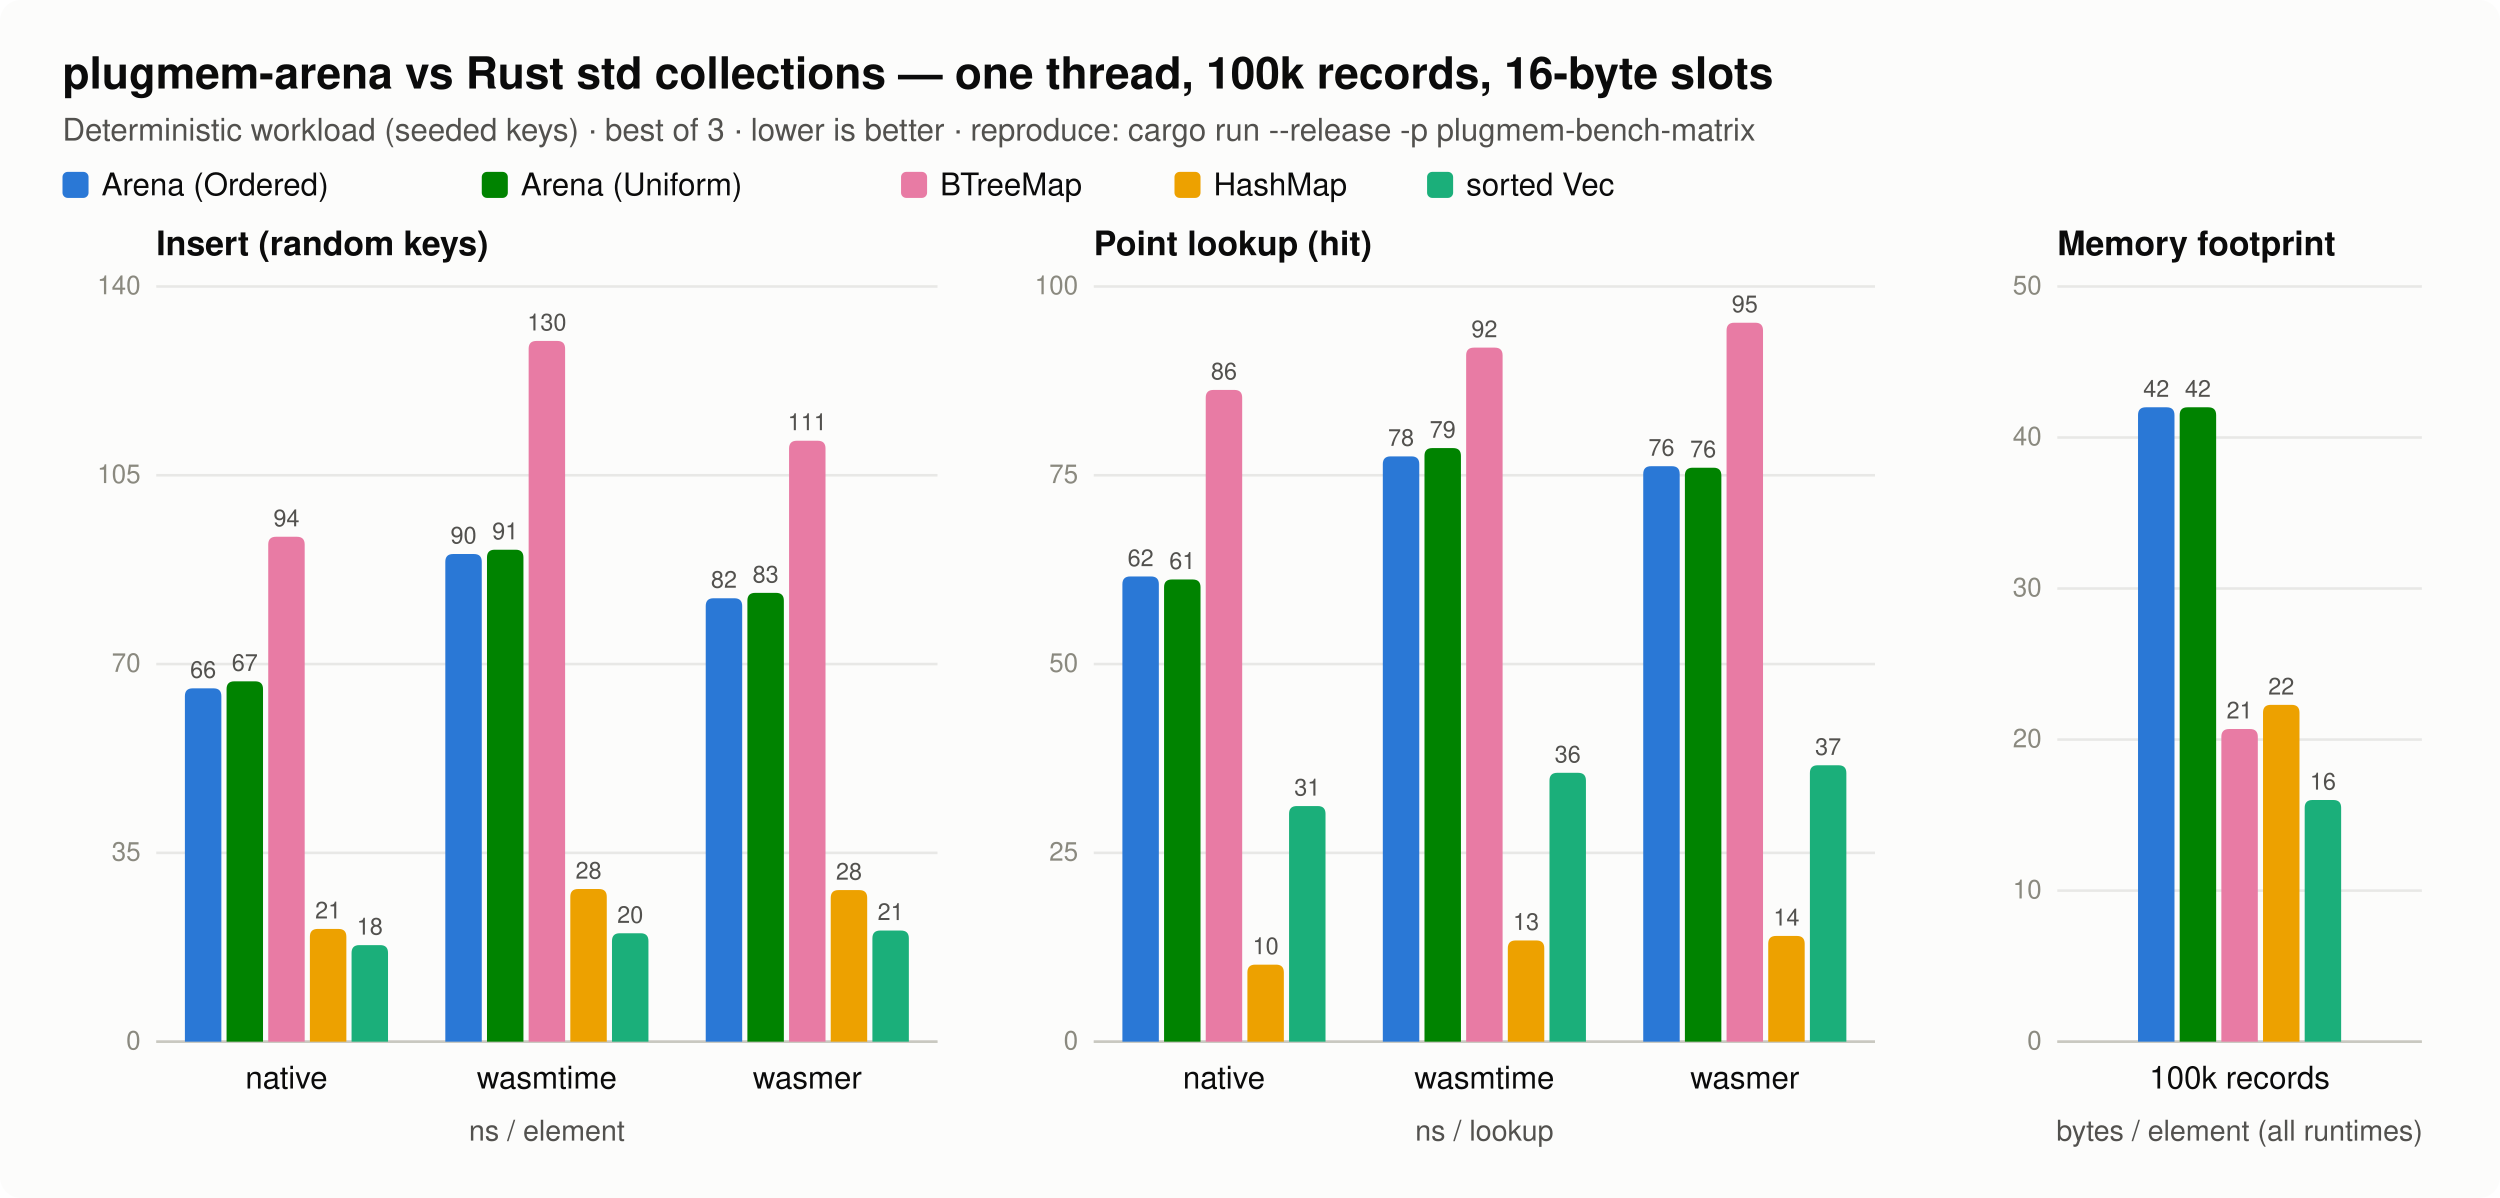
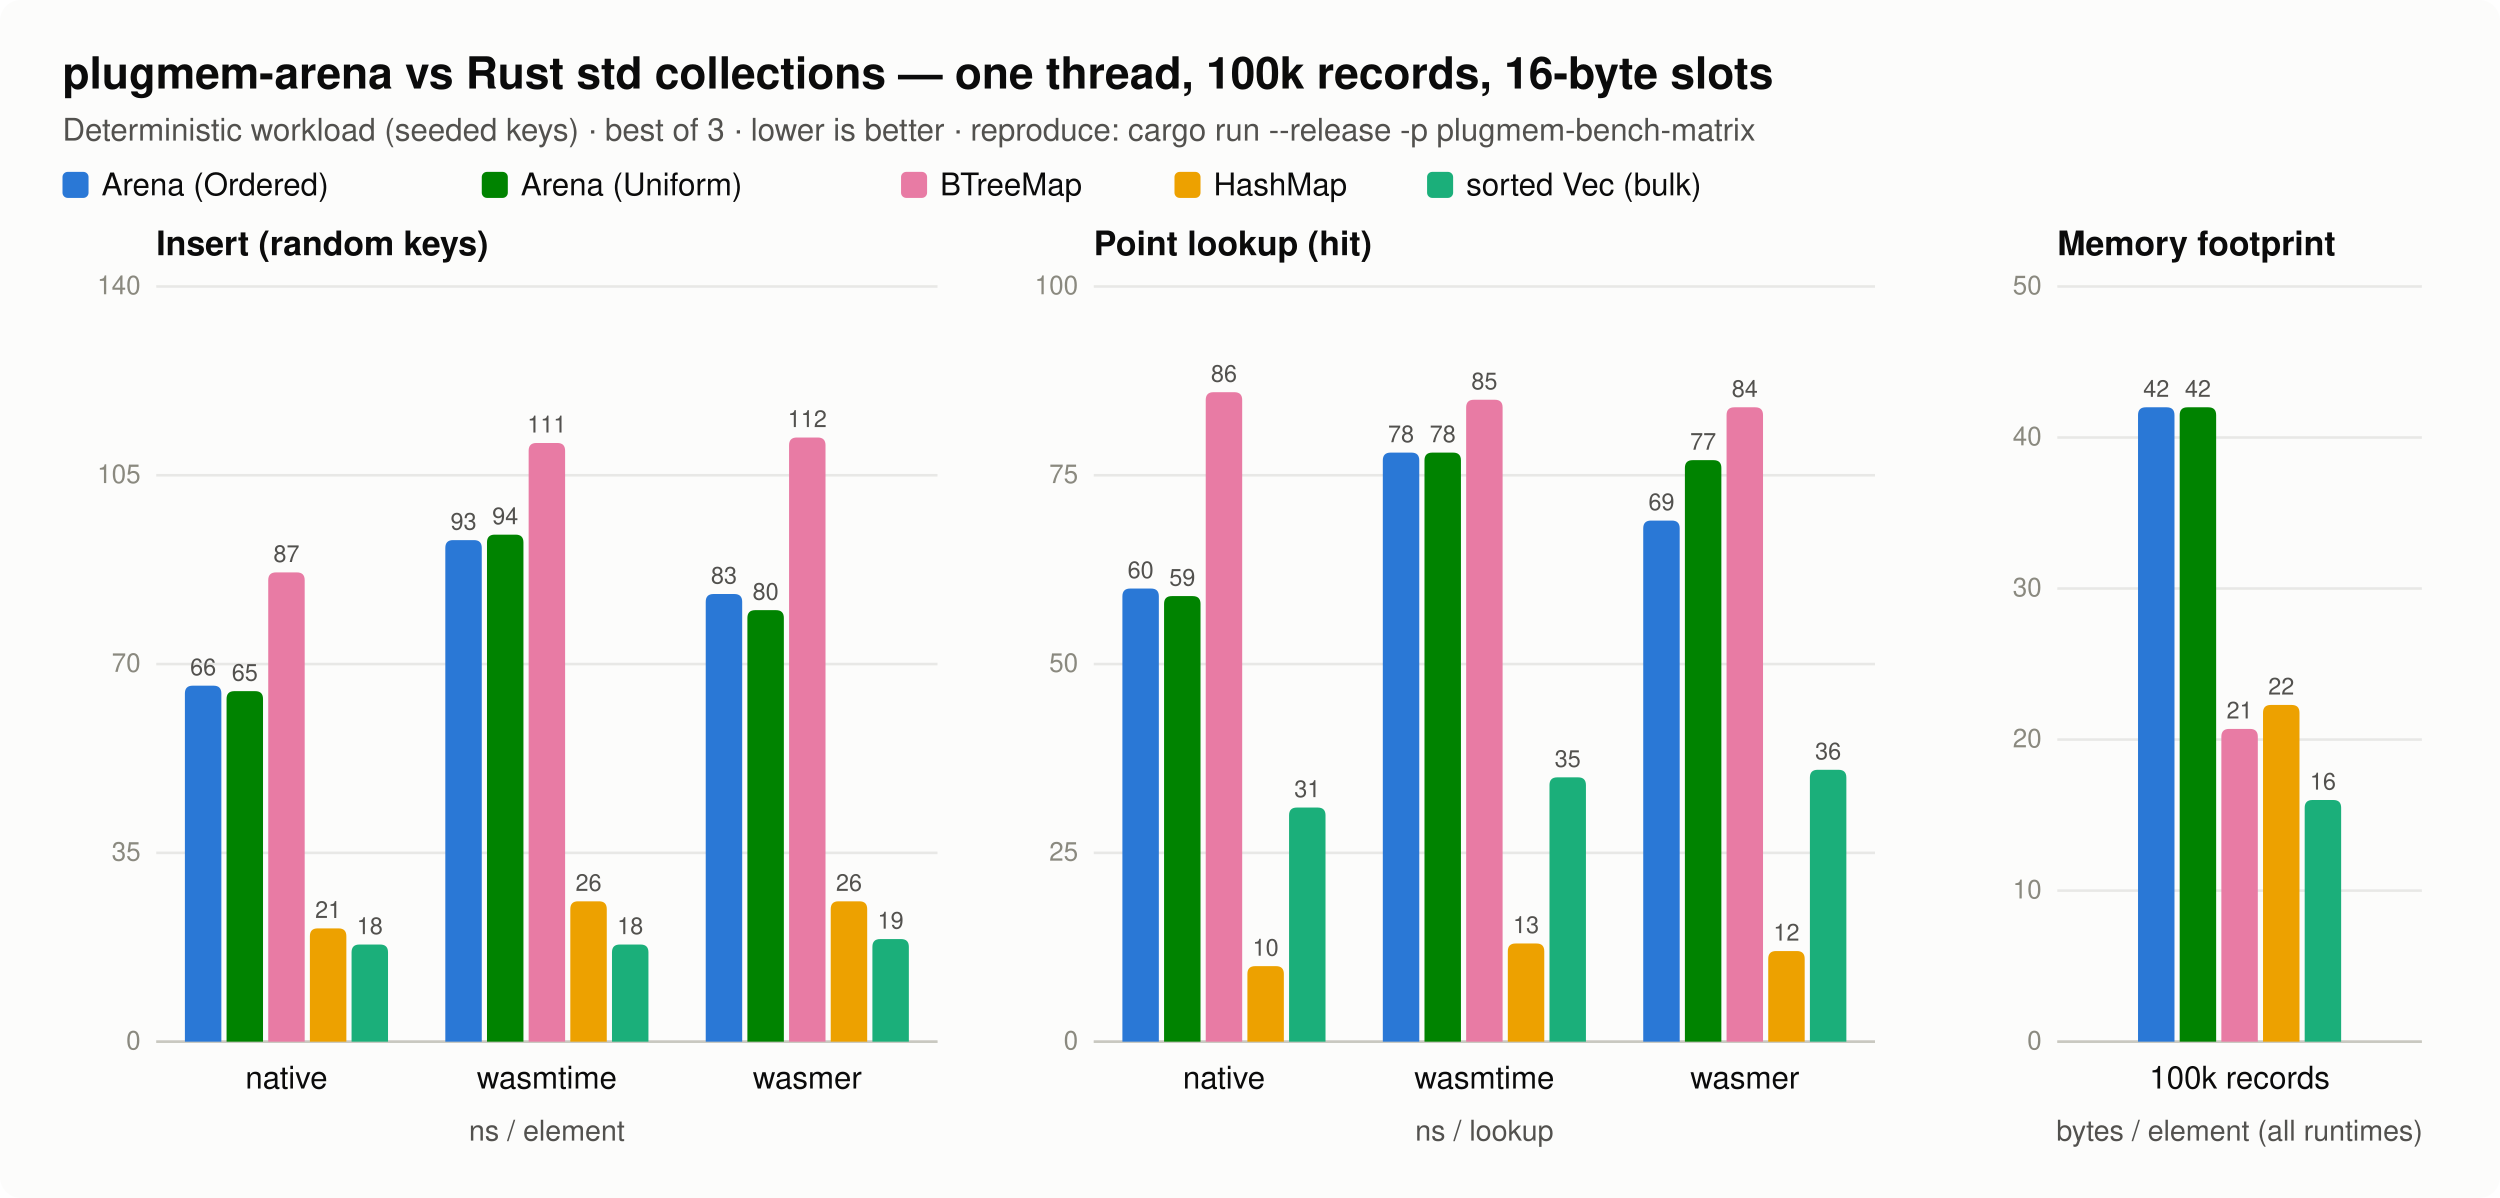
<svg xmlns="http://www.w3.org/2000/svg" width="960" height="460" viewBox="0 0 960 460" font-family="Segoe UI, Helvetica, Arial, sans-serif">
  <rect width="960" height="460" fill="#fcfcfb" rx="8" />
  <text x="24" y="34" font-size="17" font-weight="600" fill="#0b0b0b">plugmem-arena vs Rust std collections — one thread, 100k records, 16-byte slots</text>
  <text x="24" y="54" font-size="12" fill="#52514e">Deterministic workload (seeded keys) · best of 3 · lower is better · reproduce: cargo run --release -p plugmem-bench-matrix</text>
  <rect x="24" y="66" width="10" height="10" rx="2" fill="#2a78d6" />
  <text x="39" y="75" font-size="12" fill="#0b0b0b">Arena (Ordered)</text>
  <rect x="185" y="66" width="10" height="10" rx="2" fill="#008300" />
  <text x="200" y="75" font-size="12" fill="#0b0b0b">Arena (Uniform)</text>
  <rect x="346" y="66" width="10" height="10" rx="2" fill="#e87ba4" />
  <text x="361" y="75" font-size="12" fill="#0b0b0b">BTreeMap</text>
  <rect x="451" y="66" width="10" height="10" rx="2" fill="#eda100" />
  <text x="466" y="75" font-size="12" fill="#0b0b0b">HashMap</text>
  <rect x="548" y="66" width="10" height="10" rx="2" fill="#1baf7a" />
-   <text x="563" y="75" font-size="12" fill="#0b0b0b">sorted Vec</text>
+   <text x="563" y="75" font-size="12" fill="#0b0b0b">sorted Vec (bulk)</text>
  <text x="60" y="98" font-size="13" font-weight="600" fill="#0b0b0b">Insert (random keys)</text>
-   <line x1="60" y1="400.0" x2="360" y2="400.0" stroke="#e8e8e6" stroke-width="1" />
+   <line x1="60" y1="400.0" x2="360" y2="400.0" stroke="#e8e8e6" />
  <text x="54" y="403.0" font-size="10" fill="#8a897f" text-anchor="end">0</text>
-   <line x1="60" y1="327.5" x2="360" y2="327.5" stroke="#e8e8e6" stroke-width="1" />
+   <line x1="60" y1="327.5" x2="360" y2="327.5" stroke="#e8e8e6" />
  <text x="54" y="330.5" font-size="10" fill="#8a897f" text-anchor="end">35</text>
-   <line x1="60" y1="255.0" x2="360" y2="255.0" stroke="#e8e8e6" stroke-width="1" />
+   <line x1="60" y1="255.0" x2="360" y2="255.0" stroke="#e8e8e6" />
  <text x="54" y="258.0" font-size="10" fill="#8a897f" text-anchor="end">70</text>
-   <line x1="60" y1="182.5" x2="360" y2="182.5" stroke="#e8e8e6" stroke-width="1" />
+   <line x1="60" y1="182.5" x2="360" y2="182.5" stroke="#e8e8e6" />
  <text x="54" y="185.5" font-size="10" fill="#8a897f" text-anchor="end">105</text>
-   <line x1="60" y1="110.0" x2="360" y2="110.0" stroke="#e8e8e6" stroke-width="1" />
+   <line x1="60" y1="110.0" x2="360" y2="110.0" stroke="#e8e8e6" />
  <text x="54" y="113.0" font-size="10" fill="#8a897f" text-anchor="end">140</text>
-   <line x1="60" y1="400" x2="360" y2="400" stroke="#c9c8c0" stroke-width="1" />
-   <path d="M71.0,400 v-132.679 q0,-3 3,-3 h8 q3,0 3,3 v132.679 z" fill="#2a78d6" />
-   <text x="78.0" y="260.3" font-size="9" fill="#52514e" text-anchor="middle">66</text>
-   <path d="M87.0,400 v-135.371 q0,-3 3,-3 h8 q3,0 3,3 v135.371 z" fill="#008300" />
-   <text x="94.0" y="257.6" font-size="9" fill="#52514e" text-anchor="middle">67</text>
-   <path d="M103.0,400 v-190.886 q0,-3 3,-3 h8 q3,0 3,3 v190.886 z" fill="#e87ba4" />
-   <text x="110.0" y="202.1" font-size="9" fill="#52514e" text-anchor="middle">94</text>
-   <path d="M119.0,400 v-40.293 q0,-3 3,-3 h8 q3,0 3,3 v40.293 z" fill="#eda100" />
-   <text x="126.0" y="352.7" font-size="9" fill="#52514e" text-anchor="middle">21</text>
-   <path d="M135.0,400 v-34.079 q0,-3 3,-3 h8 q3,0 3,3 v34.079 z" fill="#1baf7a" />
-   <text x="142.0" y="358.9" font-size="9" fill="#52514e" text-anchor="middle">18</text>
+   <line x1="60" y1="400" x2="360" y2="400" stroke="#c9c8c0" />
+   <path d="M71.0,400.0 v-133.7 q0,-3 3,-3 h8.0 q3,0 3,3 v133.7 z" fill="#2a78d6" fill-opacity="1.0" />
+   <text x="78.0" y="259.3" font-size="9" fill="#52514e" text-anchor="middle">66</text>
+   <path d="M87.0,400.0 v-131.6 q0,-3 3,-3 h8.0 q3,0 3,3 v131.6 z" fill="#008300" fill-opacity="1.0" />
+   <text x="94.0" y="261.4" font-size="9" fill="#52514e" text-anchor="middle">65</text>
+   <path d="M103.0,400.0 v-177.2 q0,-3 3,-3 h8.0 q3,0 3,3 v177.2 z" fill="#e87ba4" fill-opacity="1.0" />
+   <text x="110.0" y="215.8" font-size="9" fill="#52514e" text-anchor="middle">87</text>
+   <path d="M119.0,400.0 v-40.5 q0,-3 3,-3 h8.0 q3,0 3,3 v40.5 z" fill="#eda100" fill-opacity="1.0" />
+   <text x="126.0" y="352.5" font-size="9" fill="#52514e" text-anchor="middle">21</text>
+   <path d="M135.0,400.0 v-34.3 q0,-3 3,-3 h8.0 q3,0 3,3 v34.3 z" fill="#1baf7a" fill-opacity="1.0" />
+   <text x="142.0" y="358.7" font-size="9" fill="#52514e" text-anchor="middle">18</text>
  <text x="110.0" y="418" font-size="12" fill="#0b0b0b" text-anchor="middle">native</text>
-   <path d="M171.0,400 v-184.257 q0,-3 3,-3 h8 q3,0 3,3 v184.257 z" fill="#2a78d6" />
-   <text x="178.0" y="208.7" font-size="9" fill="#52514e" text-anchor="middle">90</text>
-   <path d="M187.0,400 v-185.914 q0,-3 3,-3 h8 q3,0 3,3 v185.914 z" fill="#008300" />
-   <text x="194.0" y="207.1" font-size="9" fill="#52514e" text-anchor="middle">91</text>
-   <path d="M203.0,400 v-266.079 q0,-3 3,-3 h8 q3,0 3,3 v266.079 z" fill="#e87ba4" />
-   <text x="210.0" y="126.9" font-size="9" fill="#52514e" text-anchor="middle">130</text>
-   <path d="M219.0,400 v-55.621 q0,-3 3,-3 h8 q3,0 3,3 v55.621 z" fill="#eda100" />
-   <text x="226.0" y="337.4" font-size="9" fill="#52514e" text-anchor="middle">28</text>
-   <path d="M235.0,400 v-38.636 q0,-3 3,-3 h8 q3,0 3,3 v38.636 z" fill="#1baf7a" />
-   <text x="242.0" y="354.4" font-size="9" fill="#52514e" text-anchor="middle">20</text>
+   <path d="M171.0,400.0 v-189.6 q0,-3 3,-3 h8.0 q3,0 3,3 v189.6 z" fill="#2a78d6" fill-opacity="1.0" />
+   <text x="178.0" y="203.4" font-size="9" fill="#52514e" text-anchor="middle">93</text>
+   <path d="M187.0,400.0 v-191.7 q0,-3 3,-3 h8.0 q3,0 3,3 v191.7 z" fill="#008300" fill-opacity="1.0" />
+   <text x="194.0" y="201.3" font-size="9" fill="#52514e" text-anchor="middle">94</text>
+   <path d="M203.0,400.0 v-226.9 q0,-3 3,-3 h8.0 q3,0 3,3 v226.9 z" fill="#e87ba4" fill-opacity="1.0" />
+   <text x="210.0" y="166.1" font-size="9" fill="#52514e" text-anchor="middle">111</text>
+   <path d="M219.0,400.0 v-50.9 q0,-3 3,-3 h8.0 q3,0 3,3 v50.9 z" fill="#eda100" fill-opacity="1.0" />
+   <text x="226.0" y="342.1" font-size="9" fill="#52514e" text-anchor="middle">26</text>
+   <path d="M235.0,400.0 v-34.3 q0,-3 3,-3 h8.0 q3,0 3,3 v34.3 z" fill="#1baf7a" fill-opacity="1.0" />
+   <text x="242.0" y="358.7" font-size="9" fill="#52514e" text-anchor="middle">18</text>
  <text x="210.0" y="418" font-size="12" fill="#0b0b0b" text-anchor="middle">wasmtime</text>
-   <path d="M271.0,400 v-167.271 q0,-3 3,-3 h8 q3,0 3,3 v167.271 z" fill="#2a78d6" />
-   <text x="278.0" y="225.7" font-size="9" fill="#52514e" text-anchor="middle">82</text>
-   <path d="M287.0,400 v-169.343 q0,-3 3,-3 h8 q3,0 3,3 v169.343 z" fill="#008300" />
-   <text x="294.0" y="223.7" font-size="9" fill="#52514e" text-anchor="middle">83</text>
-   <path d="M303.0,400 v-227.757 q0,-3 3,-3 h8 q3,0 3,3 v227.757 z" fill="#e87ba4" />
-   <text x="310.0" y="165.2" font-size="9" fill="#52514e" text-anchor="middle">111</text>
-   <path d="M319.0,400 v-55.207 q0,-3 3,-3 h8 q3,0 3,3 v55.207 z" fill="#eda100" />
-   <text x="326.0" y="337.8" font-size="9" fill="#52514e" text-anchor="middle">28</text>
-   <path d="M335.0,400 v-39.671 q0,-3 3,-3 h8 q3,0 3,3 v39.671 z" fill="#1baf7a" />
-   <text x="342.0" y="353.3" font-size="9" fill="#52514e" text-anchor="middle">21</text>
+   <path d="M271.0,400.0 v-168.9 q0,-3 3,-3 h8.0 q3,0 3,3 v168.9 z" fill="#2a78d6" fill-opacity="1.0" />
+   <text x="278.0" y="224.1" font-size="9" fill="#52514e" text-anchor="middle">83</text>
+   <path d="M287.0,400.0 v-162.7 q0,-3 3,-3 h8.0 q3,0 3,3 v162.7 z" fill="#008300" fill-opacity="1.0" />
+   <text x="294.0" y="230.3" font-size="9" fill="#52514e" text-anchor="middle">80</text>
+   <path d="M303.0,400.0 v-229.0 q0,-3 3,-3 h8.0 q3,0 3,3 v229.0 z" fill="#e87ba4" fill-opacity="1.0" />
+   <text x="310.0" y="164.0" font-size="9" fill="#52514e" text-anchor="middle">112</text>
+   <path d="M319.0,400.0 v-50.9 q0,-3 3,-3 h8.0 q3,0 3,3 v50.9 z" fill="#eda100" fill-opacity="1.0" />
+   <text x="326.0" y="342.1" font-size="9" fill="#52514e" text-anchor="middle">26</text>
+   <path d="M335.0,400.0 v-36.4 q0,-3 3,-3 h8.0 q3,0 3,3 v36.4 z" fill="#1baf7a" fill-opacity="1.0" />
+   <text x="342.0" y="356.6" font-size="9" fill="#52514e" text-anchor="middle">19</text>
  <text x="310.0" y="418" font-size="12" fill="#0b0b0b" text-anchor="middle">wasmer</text>
  <text x="210.0" y="438" font-size="11" fill="#52514e" text-anchor="middle">ns / element</text>
  <text x="420" y="98" font-size="13" font-weight="600" fill="#0b0b0b">Point lookup (hit)</text>
-   <line x1="420" y1="400.0" x2="720" y2="400.0" stroke="#e8e8e6" stroke-width="1" />
+   <line x1="420" y1="400.0" x2="720" y2="400.0" stroke="#e8e8e6" />
  <text x="414" y="403.0" font-size="10" fill="#8a897f" text-anchor="end">0</text>
-   <line x1="420" y1="327.5" x2="720" y2="327.5" stroke="#e8e8e6" stroke-width="1" />
+   <line x1="420" y1="327.5" x2="720" y2="327.5" stroke="#e8e8e6" />
  <text x="414" y="330.5" font-size="10" fill="#8a897f" text-anchor="end">25</text>
-   <line x1="420" y1="255.0" x2="720" y2="255.0" stroke="#e8e8e6" stroke-width="1" />
+   <line x1="420" y1="255.0" x2="720" y2="255.0" stroke="#e8e8e6" />
  <text x="414" y="258.0" font-size="10" fill="#8a897f" text-anchor="end">50</text>
-   <line x1="420" y1="182.5" x2="720" y2="182.5" stroke="#e8e8e6" stroke-width="1" />
+   <line x1="420" y1="182.5" x2="720" y2="182.5" stroke="#e8e8e6" />
  <text x="414" y="185.5" font-size="10" fill="#8a897f" text-anchor="end">75</text>
-   <line x1="420" y1="110.0" x2="720" y2="110.0" stroke="#e8e8e6" stroke-width="1" />
+   <line x1="420" y1="110.0" x2="720" y2="110.0" stroke="#e8e8e6" />
  <text x="414" y="113.0" font-size="10" fill="#8a897f" text-anchor="end">100</text>
-   <line x1="420" y1="400" x2="720" y2="400" stroke="#c9c8c0" stroke-width="1" />
-   <path d="M431.0,400 v-175.64 q0,-3 3,-3 h8 q3,0 3,3 v175.64 z" fill="#2a78d6" />
-   <text x="438.0" y="217.4" font-size="9" fill="#52514e" text-anchor="middle">62</text>
-   <path d="M447.0,400 v-174.48 q0,-3 3,-3 h8 q3,0 3,3 v174.48 z" fill="#008300" />
-   <text x="454.0" y="218.5" font-size="9" fill="#52514e" text-anchor="middle">61</text>
-   <path d="M463.0,400 v-247.27 q0,-3 3,-3 h8 q3,0 3,3 v247.27 z" fill="#e87ba4" />
-   <text x="470.0" y="145.7" font-size="9" fill="#52514e" text-anchor="middle">86</text>
-   <path d="M479.0,400 v-26.58 q0,-3 3,-3 h8 q3,0 3,3 v26.58 z" fill="#eda100" />
-   <text x="486.0" y="366.4" font-size="9" fill="#52514e" text-anchor="middle">10</text>
-   <path d="M495.0,400 v-87.48 q0,-3 3,-3 h8 q3,0 3,3 v87.48 z" fill="#1baf7a" />
-   <text x="502.0" y="305.5" font-size="9" fill="#52514e" text-anchor="middle">31</text>
+   <line x1="420" y1="400" x2="720" y2="400" stroke="#c9c8c0" />
+   <path d="M431.0,400.0 v-171.0 q0,-3 3,-3 h8.0 q3,0 3,3 v171.0 z" fill="#2a78d6" fill-opacity="1.0" />
+   <text x="438.0" y="222.0" font-size="9" fill="#52514e" text-anchor="middle">60</text>
+   <path d="M447.0,400.0 v-168.1 q0,-3 3,-3 h8.0 q3,0 3,3 v168.1 z" fill="#008300" fill-opacity="1.0" />
+   <text x="454.0" y="224.9" font-size="9" fill="#52514e" text-anchor="middle">59</text>
+   <path d="M463.0,400.0 v-246.4 q0,-3 3,-3 h8.0 q3,0 3,3 v246.4 z" fill="#e87ba4" fill-opacity="1.0" />
+   <text x="470.0" y="146.6" font-size="9" fill="#52514e" text-anchor="middle">86</text>
+   <path d="M479.0,400.0 v-26.0 q0,-3 3,-3 h8.0 q3,0 3,3 v26.0 z" fill="#eda100" fill-opacity="1.0" />
+   <text x="486.0" y="367.0" font-size="9" fill="#52514e" text-anchor="middle">10</text>
+   <path d="M495.0,400.0 v-86.9 q0,-3 3,-3 h8.0 q3,0 3,3 v86.9 z" fill="#1baf7a" fill-opacity="1.0" />
+   <text x="502.0" y="306.1" font-size="9" fill="#52514e" text-anchor="middle">31</text>
  <text x="470.0" y="418" font-size="12" fill="#0b0b0b" text-anchor="middle">native</text>
-   <path d="M531.0,400 v-221.75 q0,-3 3,-3 h8 q3,0 3,3 v221.75 z" fill="#2a78d6" />
-   <text x="538.0" y="171.2" font-size="9" fill="#52514e" text-anchor="middle">78</text>
-   <path d="M547.0,400 v-224.94 q0,-3 3,-3 h8 q3,0 3,3 v224.94 z" fill="#008300" />
-   <text x="554.0" y="168.1" font-size="9" fill="#52514e" text-anchor="middle">79</text>
-   <path d="M563.0,400 v-263.51 q0,-3 3,-3 h8 q3,0 3,3 v263.51 z" fill="#e87ba4" />
-   <text x="570.0" y="129.5" font-size="9" fill="#52514e" text-anchor="middle">92</text>
-   <path d="M579.0,400 v-35.86 q0,-3 3,-3 h8 q3,0 3,3 v35.86 z" fill="#eda100" />
-   <text x="586.0" y="357.1" font-size="9" fill="#52514e" text-anchor="middle">13</text>
-   <path d="M595.0,400 v-100.24 q0,-3 3,-3 h8 q3,0 3,3 v100.24 z" fill="#1baf7a" />
-   <text x="602.0" y="292.8" font-size="9" fill="#52514e" text-anchor="middle">36</text>
+   <path d="M531.0,400.0 v-223.2 q0,-3 3,-3 h8.0 q3,0 3,3 v223.2 z" fill="#2a78d6" fill-opacity="1.0" />
+   <text x="538.0" y="169.8" font-size="9" fill="#52514e" text-anchor="middle">78</text>
+   <path d="M547.0,400.0 v-223.2 q0,-3 3,-3 h8.0 q3,0 3,3 v223.2 z" fill="#008300" fill-opacity="1.0" />
+   <text x="554.0" y="169.8" font-size="9" fill="#52514e" text-anchor="middle">78</text>
+   <path d="M563.0,400.0 v-243.5 q0,-3 3,-3 h8.0 q3,0 3,3 v243.5 z" fill="#e87ba4" fill-opacity="1.0" />
+   <text x="570.0" y="149.5" font-size="9" fill="#52514e" text-anchor="middle">85</text>
+   <path d="M579.0,400.0 v-34.7 q0,-3 3,-3 h8.0 q3,0 3,3 v34.7 z" fill="#eda100" fill-opacity="1.0" />
+   <text x="586.0" y="358.3" font-size="9" fill="#52514e" text-anchor="middle">13</text>
+   <path d="M595.0,400.0 v-98.5 q0,-3 3,-3 h8.0 q3,0 3,3 v98.5 z" fill="#1baf7a" fill-opacity="1.0" />
+   <text x="602.0" y="294.5" font-size="9" fill="#52514e" text-anchor="middle">35</text>
  <text x="570.0" y="418" font-size="12" fill="#0b0b0b" text-anchor="middle">wasmtime</text>
-   <path d="M631.0,400 v-217.98 q0,-3 3,-3 h8 q3,0 3,3 v217.98 z" fill="#2a78d6" />
-   <text x="638.0" y="175.0" font-size="9" fill="#52514e" text-anchor="middle">76</text>
-   <path d="M647.0,400 v-217.4 q0,-3 3,-3 h8 q3,0 3,3 v217.4 z" fill="#008300" />
-   <text x="654.0" y="175.6" font-size="9" fill="#52514e" text-anchor="middle">76</text>
-   <path d="M663.0,400 v-273.08 q0,-3 3,-3 h8 q3,0 3,3 v273.08 z" fill="#e87ba4" />
-   <text x="670.0" y="119.9" font-size="9" fill="#52514e" text-anchor="middle">95</text>
-   <path d="M679.0,400 v-37.6 q0,-3 3,-3 h8 q3,0 3,3 v37.6 z" fill="#eda100" />
-   <text x="686.0" y="355.4" font-size="9" fill="#52514e" text-anchor="middle">14</text>
-   <path d="M695.0,400 v-103.14 q0,-3 3,-3 h8 q3,0 3,3 v103.14 z" fill="#1baf7a" />
-   <text x="702.0" y="289.9" font-size="9" fill="#52514e" text-anchor="middle">37</text>
+   <path d="M631.0,400.0 v-197.1 q0,-3 3,-3 h8.0 q3,0 3,3 v197.1 z" fill="#2a78d6" fill-opacity="1.0" />
+   <text x="638.0" y="195.9" font-size="9" fill="#52514e" text-anchor="middle">69</text>
+   <path d="M647.0,400.0 v-220.3 q0,-3 3,-3 h8.0 q3,0 3,3 v220.3 z" fill="#008300" fill-opacity="1.0" />
+   <text x="654.0" y="172.7" font-size="9" fill="#52514e" text-anchor="middle">77</text>
+   <path d="M663.0,400.0 v-240.6 q0,-3 3,-3 h8.0 q3,0 3,3 v240.6 z" fill="#e87ba4" fill-opacity="1.0" />
+   <text x="670.0" y="152.4" font-size="9" fill="#52514e" text-anchor="middle">84</text>
+   <path d="M679.0,400.0 v-31.8 q0,-3 3,-3 h8.0 q3,0 3,3 v31.8 z" fill="#eda100" fill-opacity="1.0" />
+   <text x="686.0" y="361.2" font-size="9" fill="#52514e" text-anchor="middle">12</text>
+   <path d="M695.0,400.0 v-101.4 q0,-3 3,-3 h8.0 q3,0 3,3 v101.4 z" fill="#1baf7a" fill-opacity="1.0" />
+   <text x="702.0" y="291.6" font-size="9" fill="#52514e" text-anchor="middle">36</text>
  <text x="670.0" y="418" font-size="12" fill="#0b0b0b" text-anchor="middle">wasmer</text>
  <text x="570.0" y="438" font-size="11" fill="#52514e" text-anchor="middle">ns / lookup</text>
  <text x="790" y="98" font-size="13" font-weight="600" fill="#0b0b0b">Memory footprint</text>
-   <line x1="790" y1="400.0" x2="930" y2="400.0" stroke="#e8e8e6" stroke-width="1" />
+   <line x1="790" y1="400.0" x2="930" y2="400.0" stroke="#e8e8e6" />
  <text x="784" y="403.0" font-size="10" fill="#8a897f" text-anchor="end">0</text>
-   <line x1="790" y1="342.0" x2="930" y2="342.0" stroke="#e8e8e6" stroke-width="1" />
+   <line x1="790" y1="342.0" x2="930" y2="342.0" stroke="#e8e8e6" />
  <text x="784" y="345.0" font-size="10" fill="#8a897f" text-anchor="end">10</text>
-   <line x1="790" y1="284.0" x2="930" y2="284.0" stroke="#e8e8e6" stroke-width="1" />
+   <line x1="790" y1="284.0" x2="930" y2="284.0" stroke="#e8e8e6" />
  <text x="784" y="287.0" font-size="10" fill="#8a897f" text-anchor="end">20</text>
-   <line x1="790" y1="226.0" x2="930" y2="226.0" stroke="#e8e8e6" stroke-width="1" />
+   <line x1="790" y1="226.0" x2="930" y2="226.0" stroke="#e8e8e6" />
  <text x="784" y="229.0" font-size="10" fill="#8a897f" text-anchor="end">30</text>
-   <line x1="790" y1="168.0" x2="930" y2="168.0" stroke="#e8e8e6" stroke-width="1" />
+   <line x1="790" y1="168.0" x2="930" y2="168.0" stroke="#e8e8e6" />
  <text x="784" y="171.0" font-size="10" fill="#8a897f" text-anchor="end">40</text>
-   <line x1="790" y1="110.0" x2="930" y2="110.0" stroke="#e8e8e6" stroke-width="1" />
+   <line x1="790" y1="110.0" x2="930" y2="110.0" stroke="#e8e8e6" />
  <text x="784" y="113.0" font-size="10" fill="#8a897f" text-anchor="end">50</text>
-   <line x1="790" y1="400" x2="930" y2="400" stroke="#c9c8c0" stroke-width="1" />
-   <path d="M821.0,400 v-240.6 q0,-3 3,-3 h8 q3,0 3,3 v240.6 z" fill="#2a78d6" />
+   <line x1="790" y1="400" x2="930" y2="400" stroke="#c9c8c0" />
+   <path d="M821.0,400.0 v-240.6 q0,-3 3,-3 h8.0 q3,0 3,3 v240.6 z" fill="#2a78d6" fill-opacity="1.0" />
  <text x="828.0" y="152.4" font-size="9" fill="#52514e" text-anchor="middle">42</text>
-   <path d="M837.0,400 v-240.6 q0,-3 3,-3 h8 q3,0 3,3 v240.6 z" fill="#008300" />
+   <path d="M837.0,400.0 v-240.6 q0,-3 3,-3 h8.0 q3,0 3,3 v240.6 z" fill="#008300" fill-opacity="1.0" />
  <text x="844.0" y="152.4" font-size="9" fill="#52514e" text-anchor="middle">42</text>
-   <path d="M853.0,400 v-117.06 q0,-3 3,-3 h8 q3,0 3,3 v117.06 z" fill="#e87ba4" />
+   <path d="M853.0,400.0 v-117.1 q0,-3 3,-3 h8.0 q3,0 3,3 v117.1 z" fill="#e87ba4" fill-opacity="1.0" />
  <text x="860.0" y="275.9" font-size="9" fill="#52514e" text-anchor="middle">21</text>
-   <path d="M869.0,400 v-126.34 q0,-3 3,-3 h8 q3,0 3,3 v126.34 z" fill="#eda100" />
+   <path d="M869.0,400.0 v-126.3 q0,-3 3,-3 h8.0 q3,0 3,3 v126.3 z" fill="#eda100" fill-opacity="1.0" />
  <text x="876.0" y="266.7" font-size="9" fill="#52514e" text-anchor="middle">22</text>
-   <path d="M885.0,400 v-89.8 q0,-3 3,-3 h8 q3,0 3,3 v89.8 z" fill="#1baf7a" />
+   <path d="M885.0,400.0 v-89.8 q0,-3 3,-3 h8.0 q3,0 3,3 v89.8 z" fill="#1baf7a" fill-opacity="1.0" />
  <text x="892.0" y="303.2" font-size="9" fill="#52514e" text-anchor="middle">16</text>
  <text x="860.0" y="418" font-size="12" fill="#0b0b0b" text-anchor="middle">100k records</text>
  <text x="860.0" y="438" font-size="11" fill="#52514e" text-anchor="middle">bytes / element (all runtimes)</text>
</svg>
